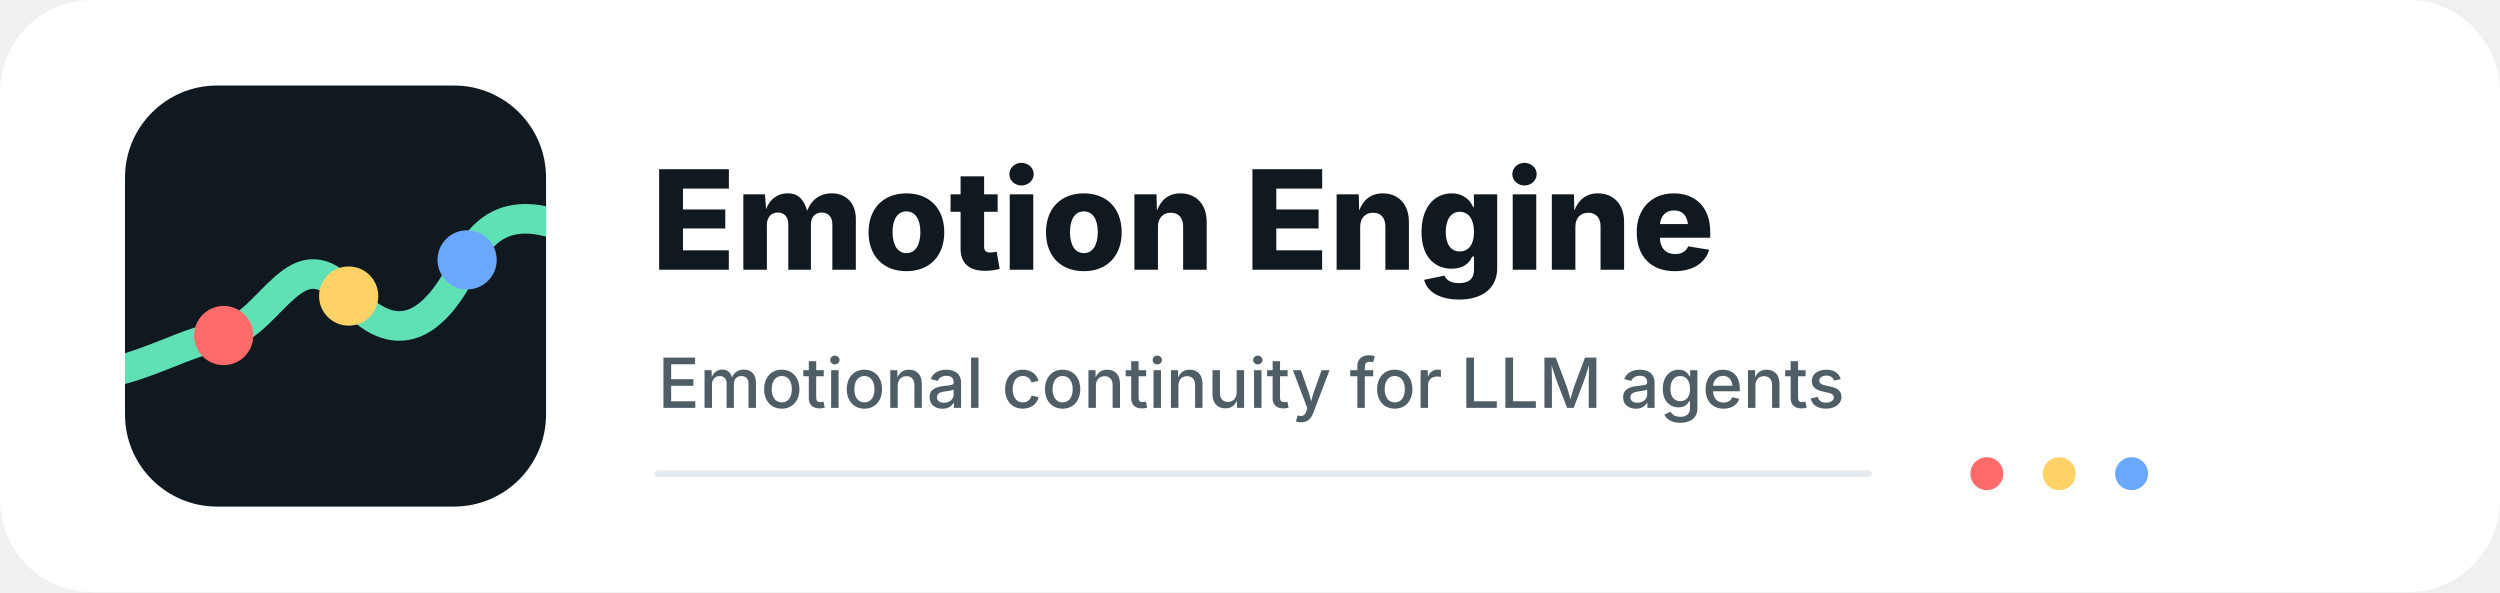
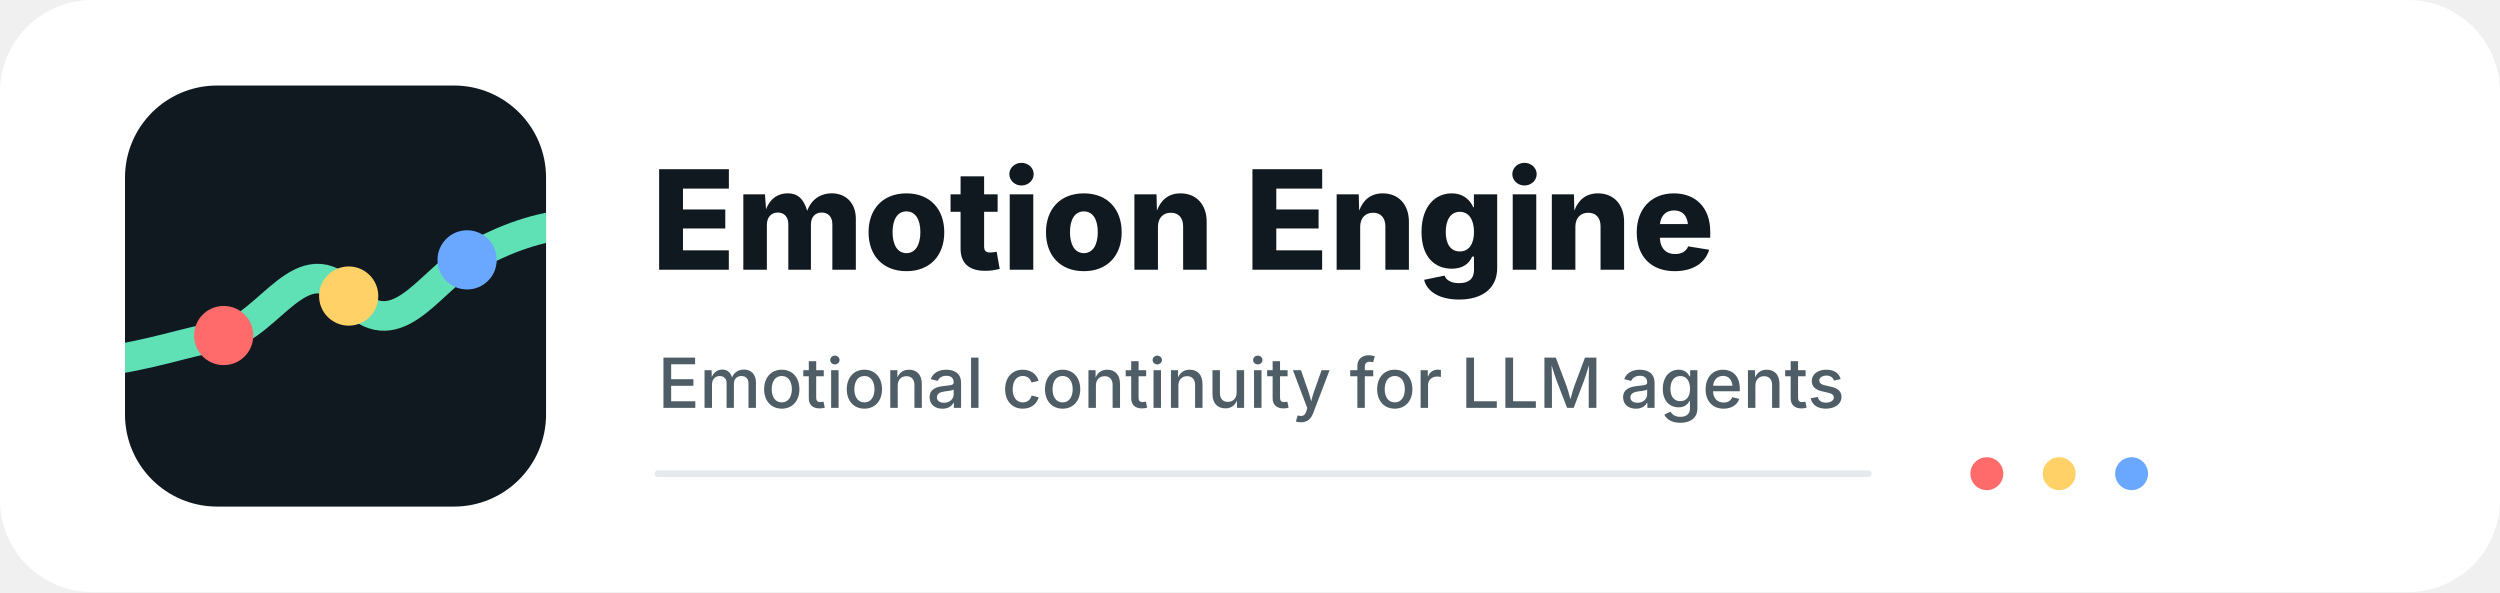
<svg xmlns="http://www.w3.org/2000/svg" viewBox="0 0 760 180" role="img" aria-labelledby="title desc">
  <rect width="760" height="180" rx="28" fill="#FFFFFF" />
  <g transform="translate(38 26)">
    <defs>
      <clipPath id="logoMarkClip">
        <rect width="128" height="128" rx="28" />
      </clipPath>
    </defs>
    <rect width="128" height="128" rx="28" fill="#101820" />
    <g clip-path="url(#logoMarkClip)">
-       <path d="M-8 88 C8 85 18 78 30 76 C45 72 52 45 68 64 C82 80 94 74 104 53 C111 39 122 38 136 44" fill="none" stroke="#5FE1B5" stroke-width="9" stroke-linecap="round" />
+       <path d="M-8 84 C8 82 18 78 30 76 C44 73 54 48 68 64 C82 80 92 60 104 53 C116 46 126 43 136 42" fill="none" stroke="#5FE1B5" stroke-width="9" stroke-linecap="round" />
    </g>
    <circle cx="30" cy="76" r="9" fill="#FF6B6B" />
    <circle cx="68" cy="64" r="9" fill="#FFD166" />
    <circle cx="104" cy="53" r="9" fill="#6AA7FF" />
  </g>
  <text x="198" y="82" fill="#101820" font-family="Inter, ui-sans-serif, system-ui, -apple-system, BlinkMacSystemFont, Segoe UI, sans-serif" font-size="42" font-weight="760" letter-spacing="0">Emotion Engine</text>
  <text x="200" y="124" fill="#4E5D66" font-family="Inter, ui-sans-serif, system-ui, -apple-system, BlinkMacSystemFont, Segoe UI, sans-serif" font-size="21" font-weight="500" letter-spacing="0">Emotional continuity for LLM agents</text>
  <path d="M200 144 H568" stroke="#E4EAEE" stroke-width="2" stroke-linecap="round" />
  <circle cx="604" cy="144" r="5" fill="#FF6B6B" />
  <circle cx="626" cy="144" r="5" fill="#FFD166" />
  <circle cx="648" cy="144" r="5" fill="#6AA7FF" />
</svg>
